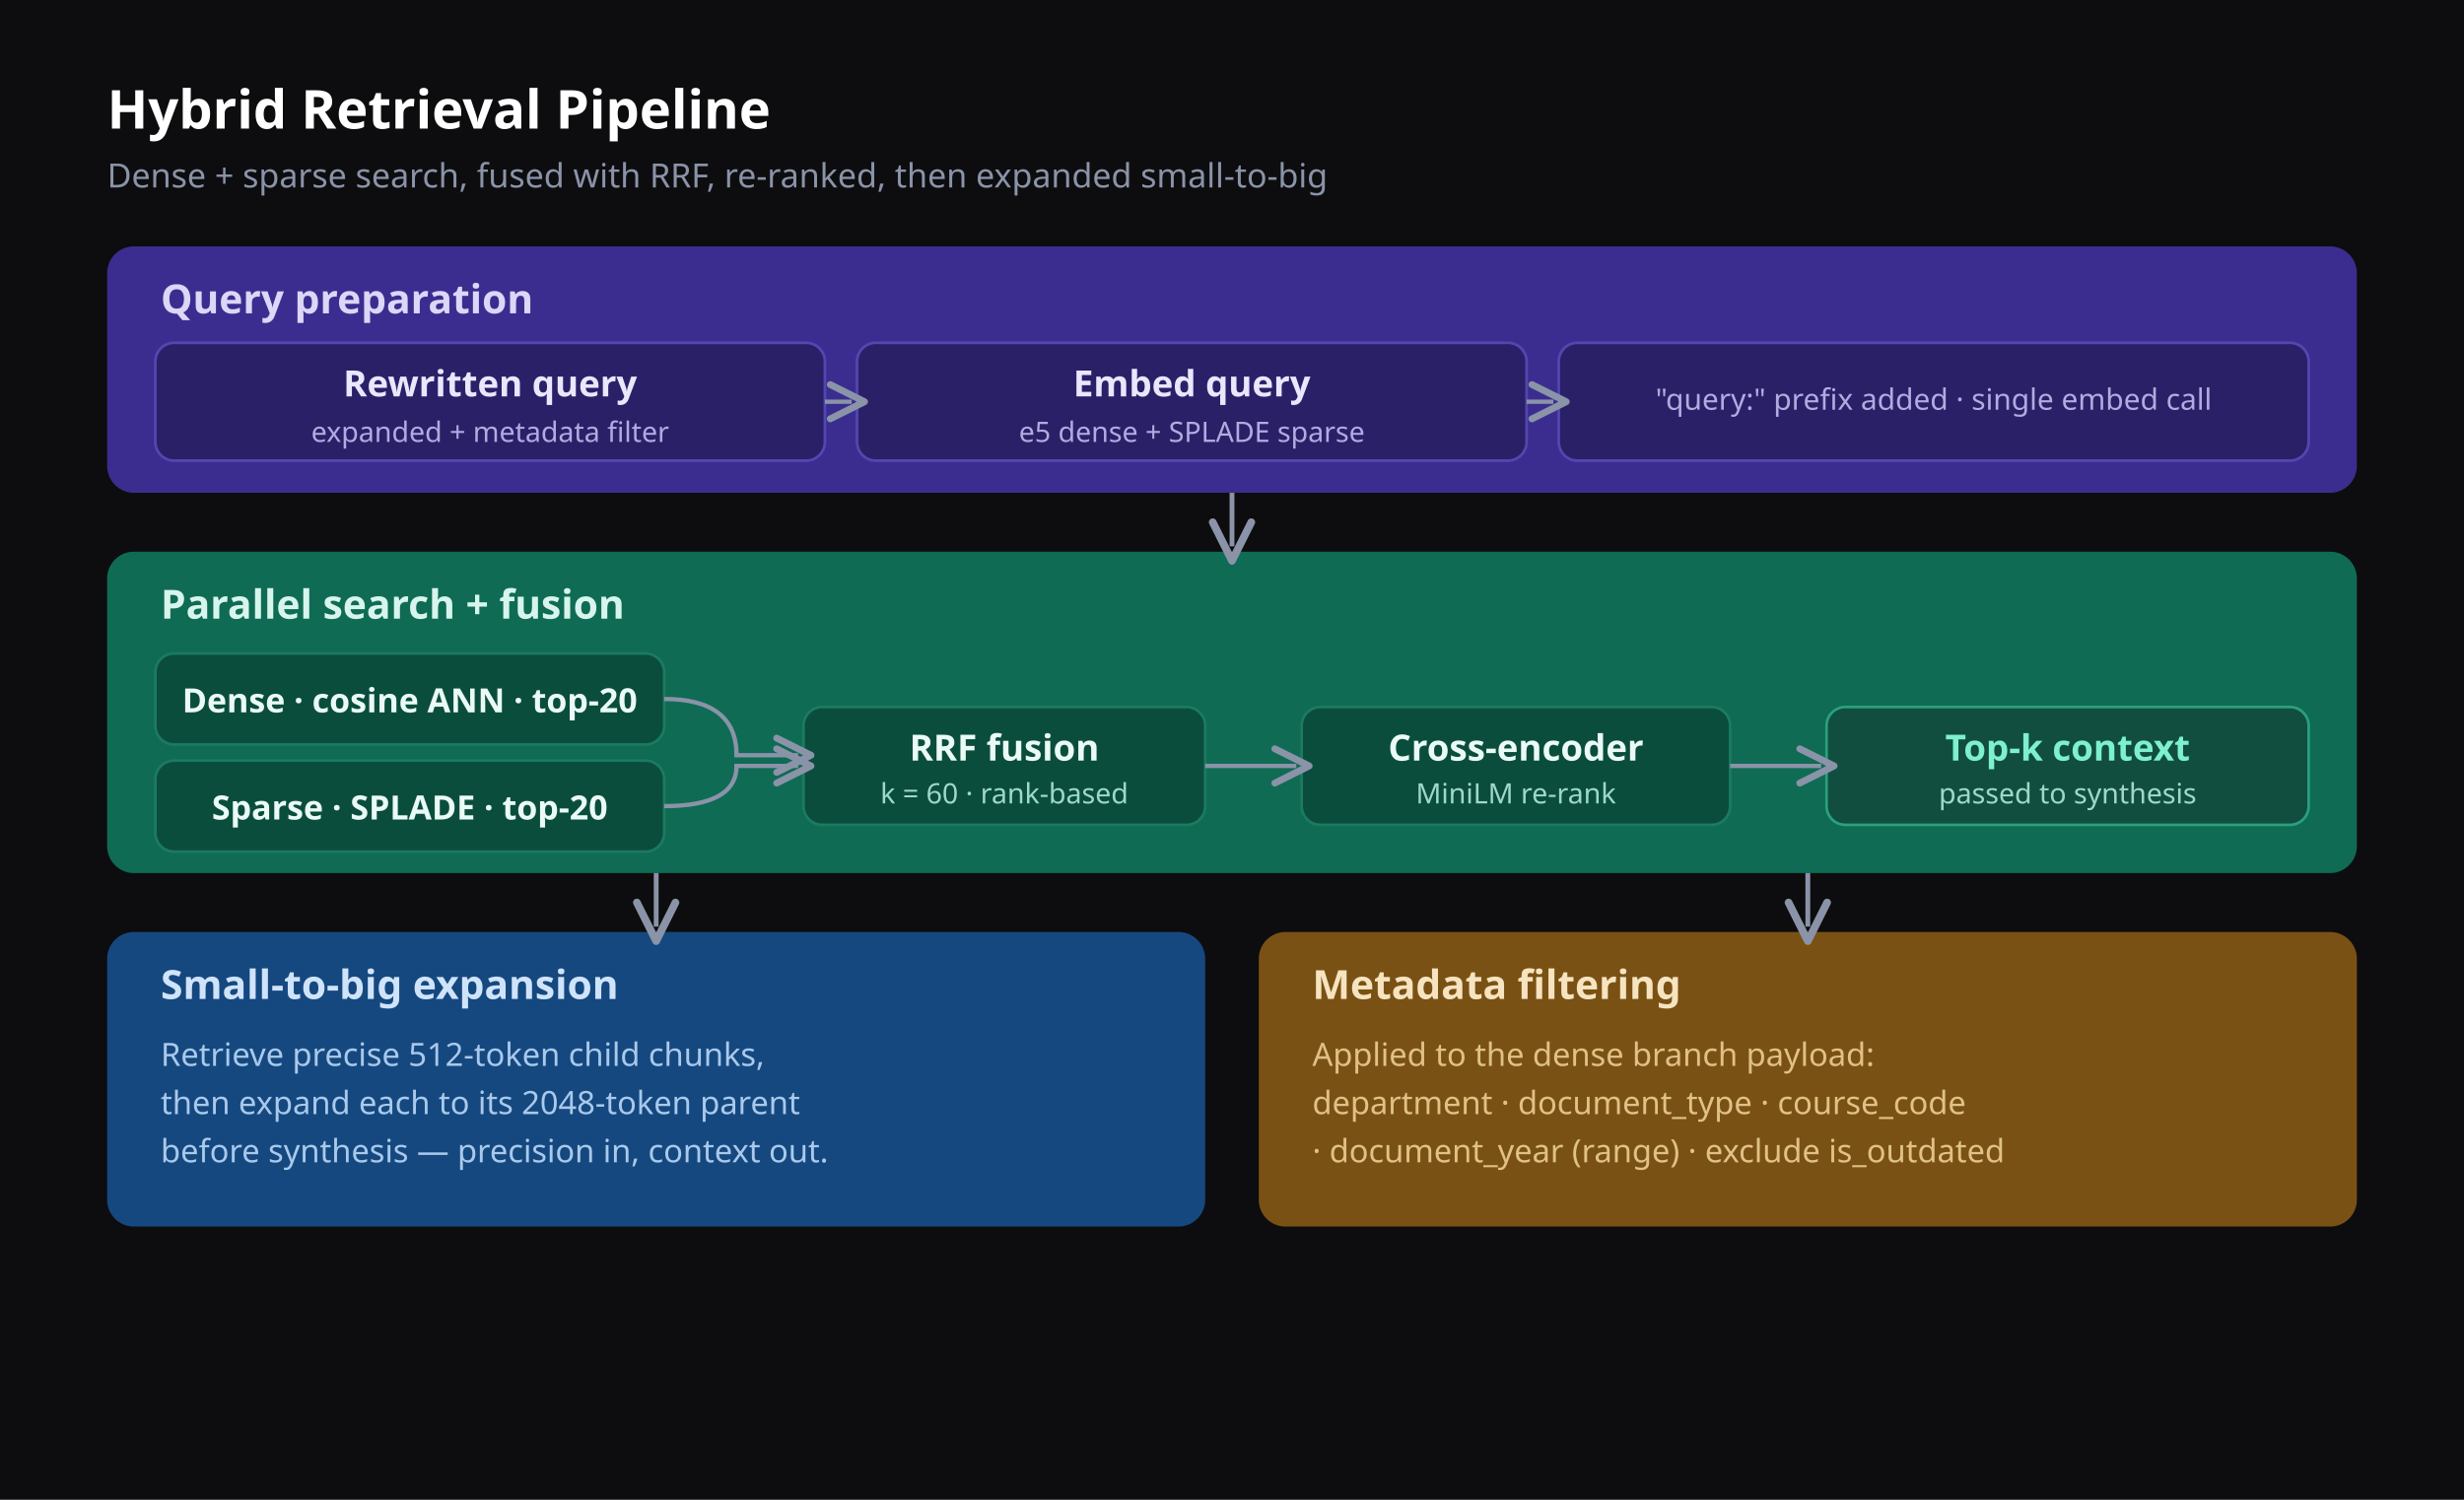
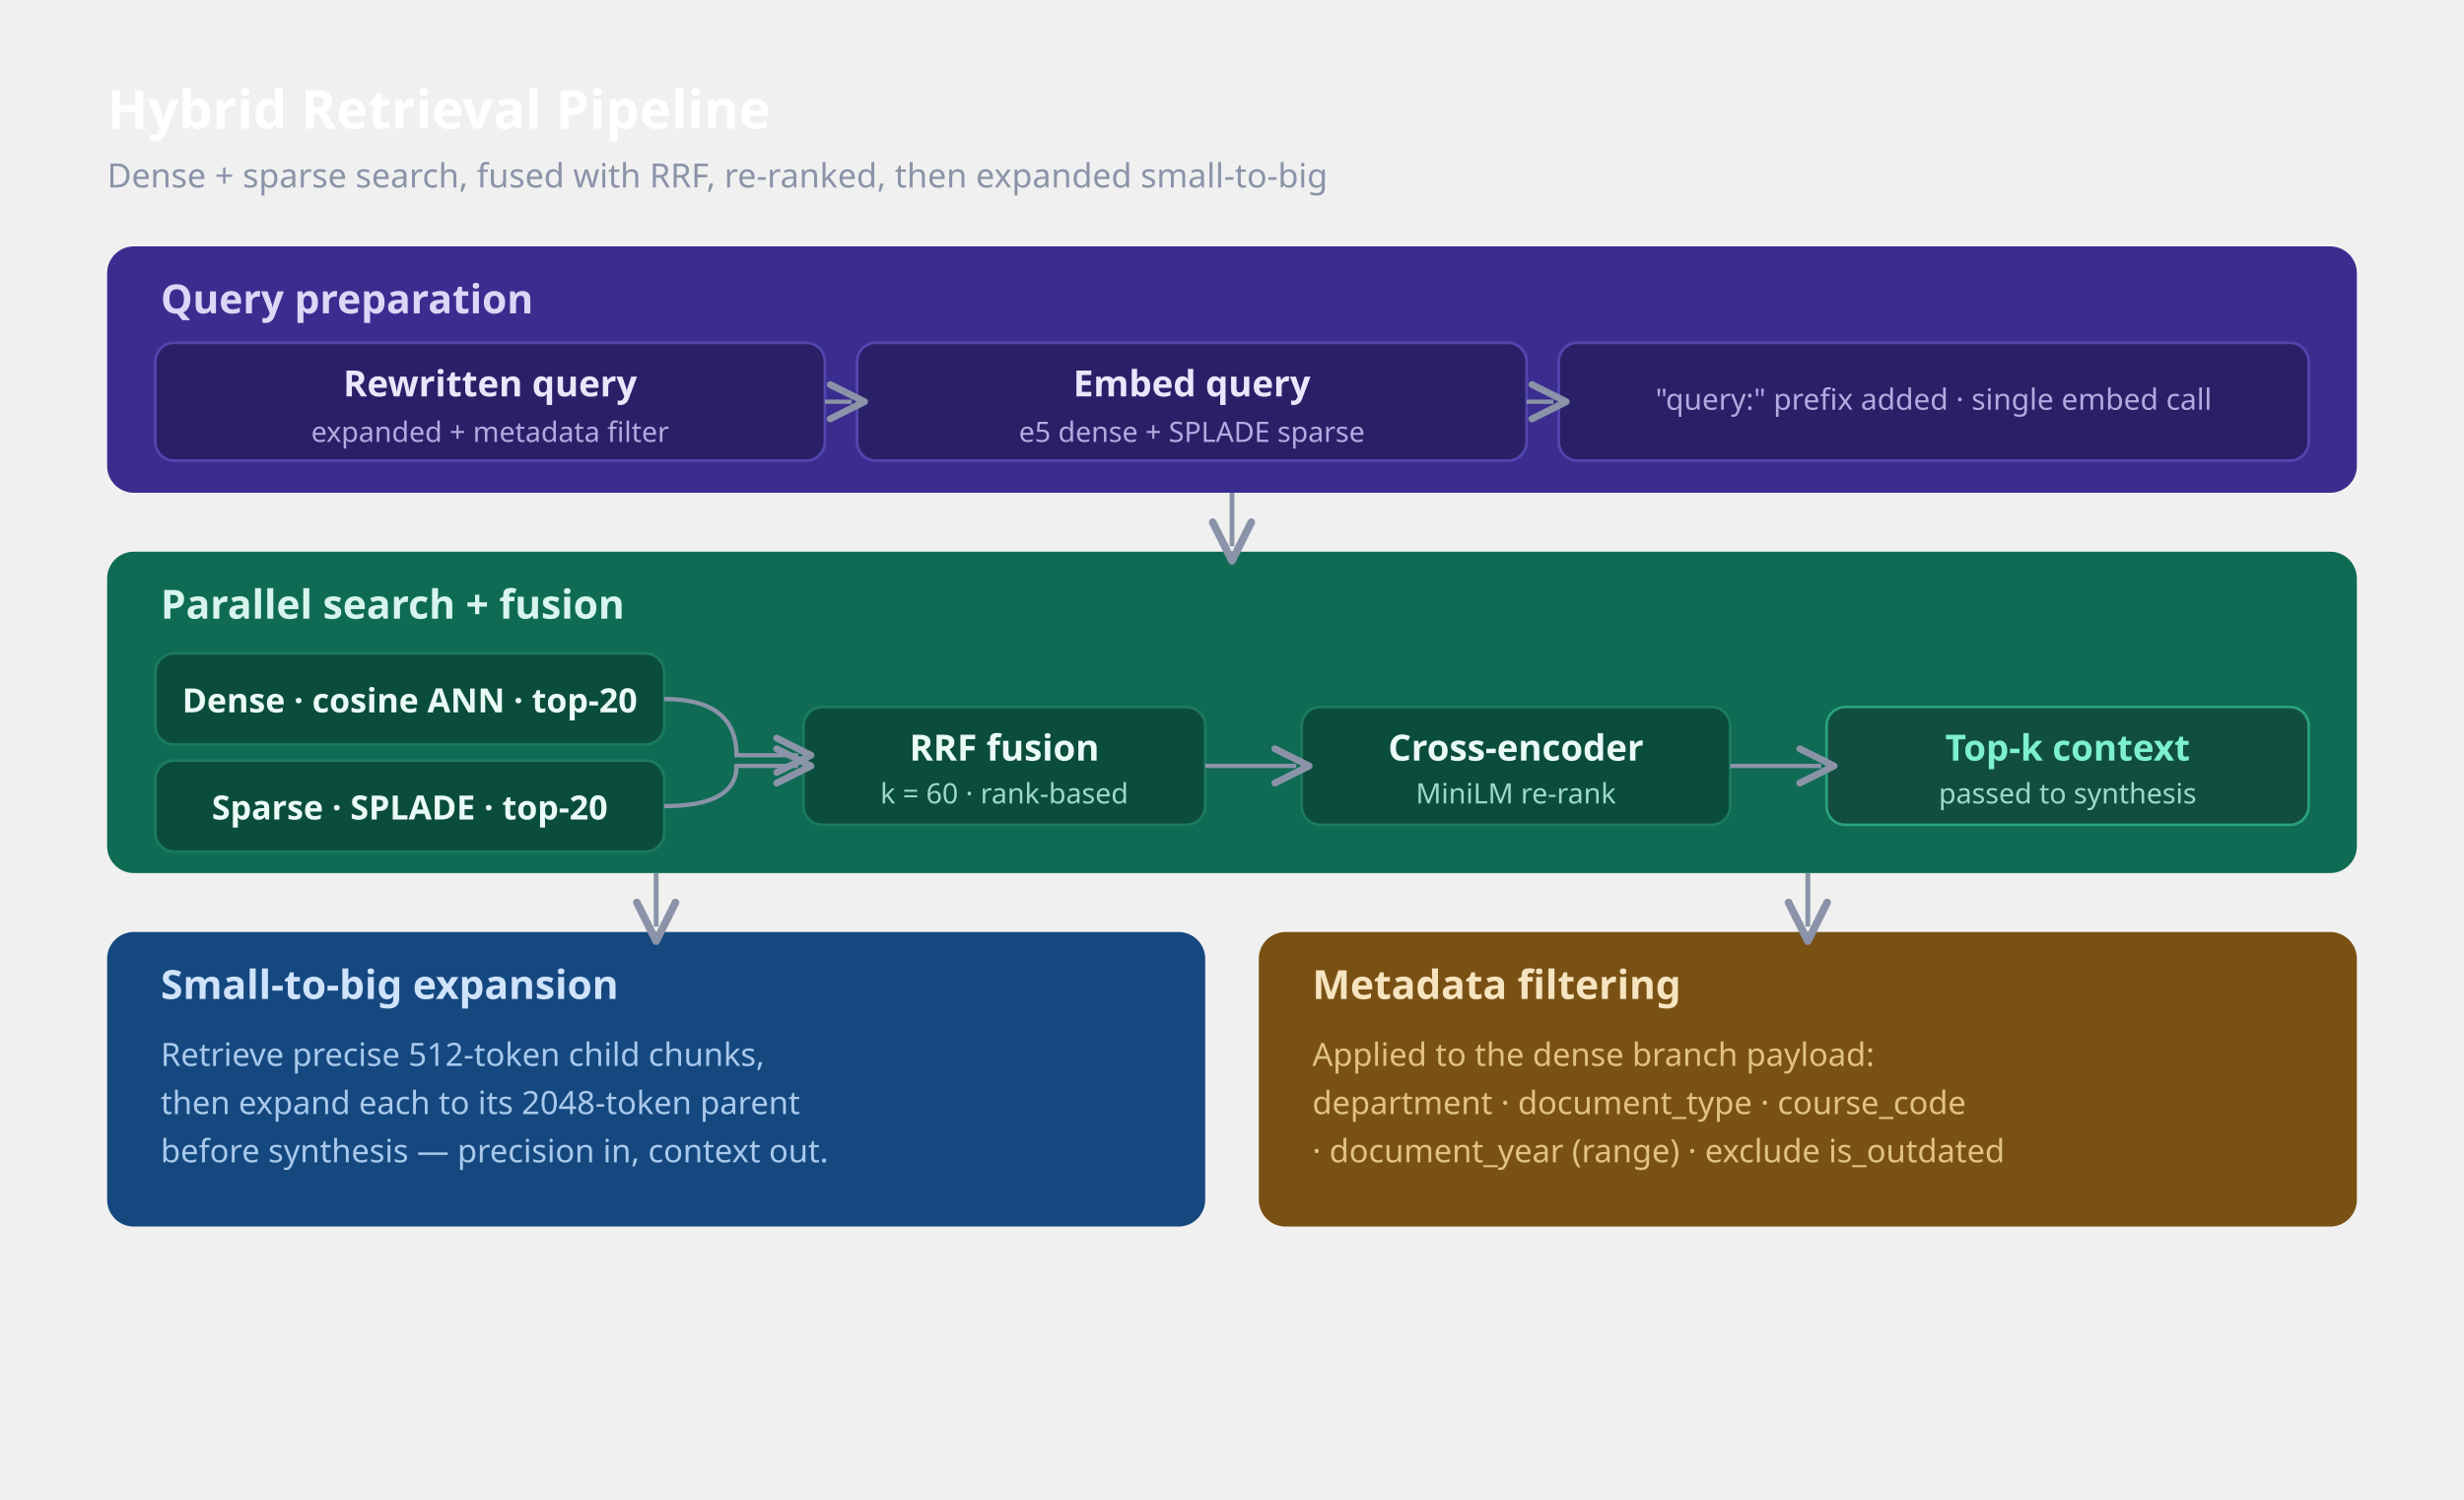
<svg xmlns="http://www.w3.org/2000/svg" viewBox="0 0 920 560" font-family="'Segoe UI', system-ui, -apple-system, sans-serif">
  <defs>
    <marker id="ra" markerWidth="12" markerHeight="12" refX="6" refY="5" orient="auto">
      <path d="M1,1 L9,5 L1,9" fill="none" stroke="#8a93a8" stroke-width="1.6" stroke-linecap="round" stroke-linejoin="round" />
    </marker>
  </defs>
-   <rect width="920" height="560" fill="#0d0d0f" />
  <text x="40" y="48" font-size="20" font-weight="800" fill="#ffffff">Hybrid Retrieval Pipeline</text>
  <text x="40" y="70" font-size="12.5" fill="#8a93a8">Dense + sparse search, fused with RRF, re-ranked, then expanded small-to-big</text>
  <g>
    <rect x="40" y="92" width="840" height="92" rx="10" fill="#3b2d8f" />
    <text x="60" y="117" font-size="15" font-weight="700" fill="#dcd6f7">Query preparation</text>
    <rect x="58" y="128" width="250" height="44" rx="7" fill="#2a2068" stroke="#5446b0" />
    <text x="183" y="148" text-anchor="middle" font-size="13.5" font-weight="700" fill="#eae6fb">Rewritten query</text>
    <text x="183" y="165" text-anchor="middle" font-size="10.5" fill="#b3aae0">expanded + metadata filter</text>
    <rect x="320" y="128" width="250" height="44" rx="7" fill="#2a2068" stroke="#5446b0" />
    <text x="445" y="148" text-anchor="middle" font-size="13.5" font-weight="700" fill="#eae6fb">Embed query</text>
    <text x="445" y="165" text-anchor="middle" font-size="10.5" fill="#b3aae0">e5 dense + SPLADE sparse</text>
    <rect x="582" y="128" width="280" height="44" rx="7" fill="#2a2068" stroke="#5446b0" />
    <text x="722" y="153" text-anchor="middle" font-size="11" fill="#b3aae0">"query:" prefix added · single embed call</text>
    <g marker-end="url(#ra)" stroke="#8a93a8" stroke-width="1.6">
      <line x1="308" y1="150" x2="318" y2="150" />
      <line x1="570" y1="150" x2="580" y2="150" />
    </g>
  </g>
  <g>
    <rect x="40" y="206" width="840" height="120" rx="10" fill="#0f6b54" />
    <text x="60" y="231" font-size="15" font-weight="700" fill="#d7f5ec">Parallel search + fusion</text>
    <rect x="58" y="244" width="190" height="34" rx="7" fill="#0b4d3d" stroke="#1c7a61" />
    <text x="153" y="266" text-anchor="middle" font-size="12.5" font-weight="700" fill="#eafaf5">Dense · cosine ANN · top-20</text>
    <rect x="58" y="284" width="190" height="34" rx="7" fill="#0b4d3d" stroke="#1c7a61" />
    <text x="153" y="306" text-anchor="middle" font-size="12.5" font-weight="700" fill="#eafaf5">Sparse · SPLADE · top-20</text>
    <rect x="300" y="264" width="150" height="44" rx="7" fill="#0b4d3d" stroke="#1c7a61" />
    <text x="375" y="284" text-anchor="middle" font-size="13.5" font-weight="700" fill="#eafaf5">RRF fusion</text>
    <text x="375" y="300" text-anchor="middle" font-size="10.5" fill="#9fd8c8">k = 60 · rank-based</text>
    <rect x="486" y="264" width="160" height="44" rx="7" fill="#0b4d3d" stroke="#1c7a61" />
    <text x="566" y="284" text-anchor="middle" font-size="13.5" font-weight="700" fill="#eafaf5">Cross-encoder</text>
    <text x="566" y="300" text-anchor="middle" font-size="10.5" fill="#9fd8c8">MiniLM re-rank</text>
    <rect x="682" y="264" width="180" height="44" rx="7" fill="#114e3f" stroke="#2aa07f" />
    <text x="772" y="284" text-anchor="middle" font-size="13.5" font-weight="700" fill="#7df0cf">Top-k context</text>
    <text x="772" y="300" text-anchor="middle" font-size="10.5" fill="#9fd8c8">passed to synthesis</text>
    <g marker-end="url(#ra)" stroke="#8a93a8" stroke-width="1.6" fill="none">
      <path d="M248 261 Q275 261 275 282 L298 282" />
      <path d="M248 301 Q275 301 275 286 L298 286" />
      <line x1="450" y1="286" x2="484" y2="286" />
      <line x1="646" y1="286" x2="680" y2="286" />
    </g>
  </g>
  <g>
    <rect x="40" y="348" width="410" height="110" rx="10" fill="#15487f" />
    <text x="60" y="373" font-size="15" font-weight="700" fill="#cfe3fb">Small-to-big expansion</text>
    <text x="60" y="398" font-size="12" fill="#a9c9ec">Retrieve precise 512-token child chunks,</text>
    <text x="60" y="416" font-size="12" fill="#a9c9ec">then expand each to its 2048-token parent</text>
    <text x="60" y="434" font-size="12" fill="#a9c9ec">before synthesis — precision in, context out.</text>
  </g>
  <g>
    <rect x="470" y="348" width="410" height="110" rx="10" fill="#7a5114" />
    <text x="490" y="373" font-size="15" font-weight="700" fill="#f6e4c0">Metadata filtering</text>
    <text x="490" y="398" font-size="12" fill="#e0c187">Applied to the dense branch payload:</text>
    <text x="490" y="416" font-size="12" fill="#e0c187">department · document_type · course_code</text>
    <text x="490" y="434" font-size="12" fill="#e0c187">· document_year (range) · exclude is_outdated</text>
  </g>
  <g marker-end="url(#ra)" stroke="#8a93a8" stroke-width="1.8">
    <line x1="460" y1="184" x2="460" y2="204" />
    <line x1="245" y1="326" x2="245" y2="346" />
    <line x1="675" y1="326" x2="675" y2="346" />
  </g>
</svg>
